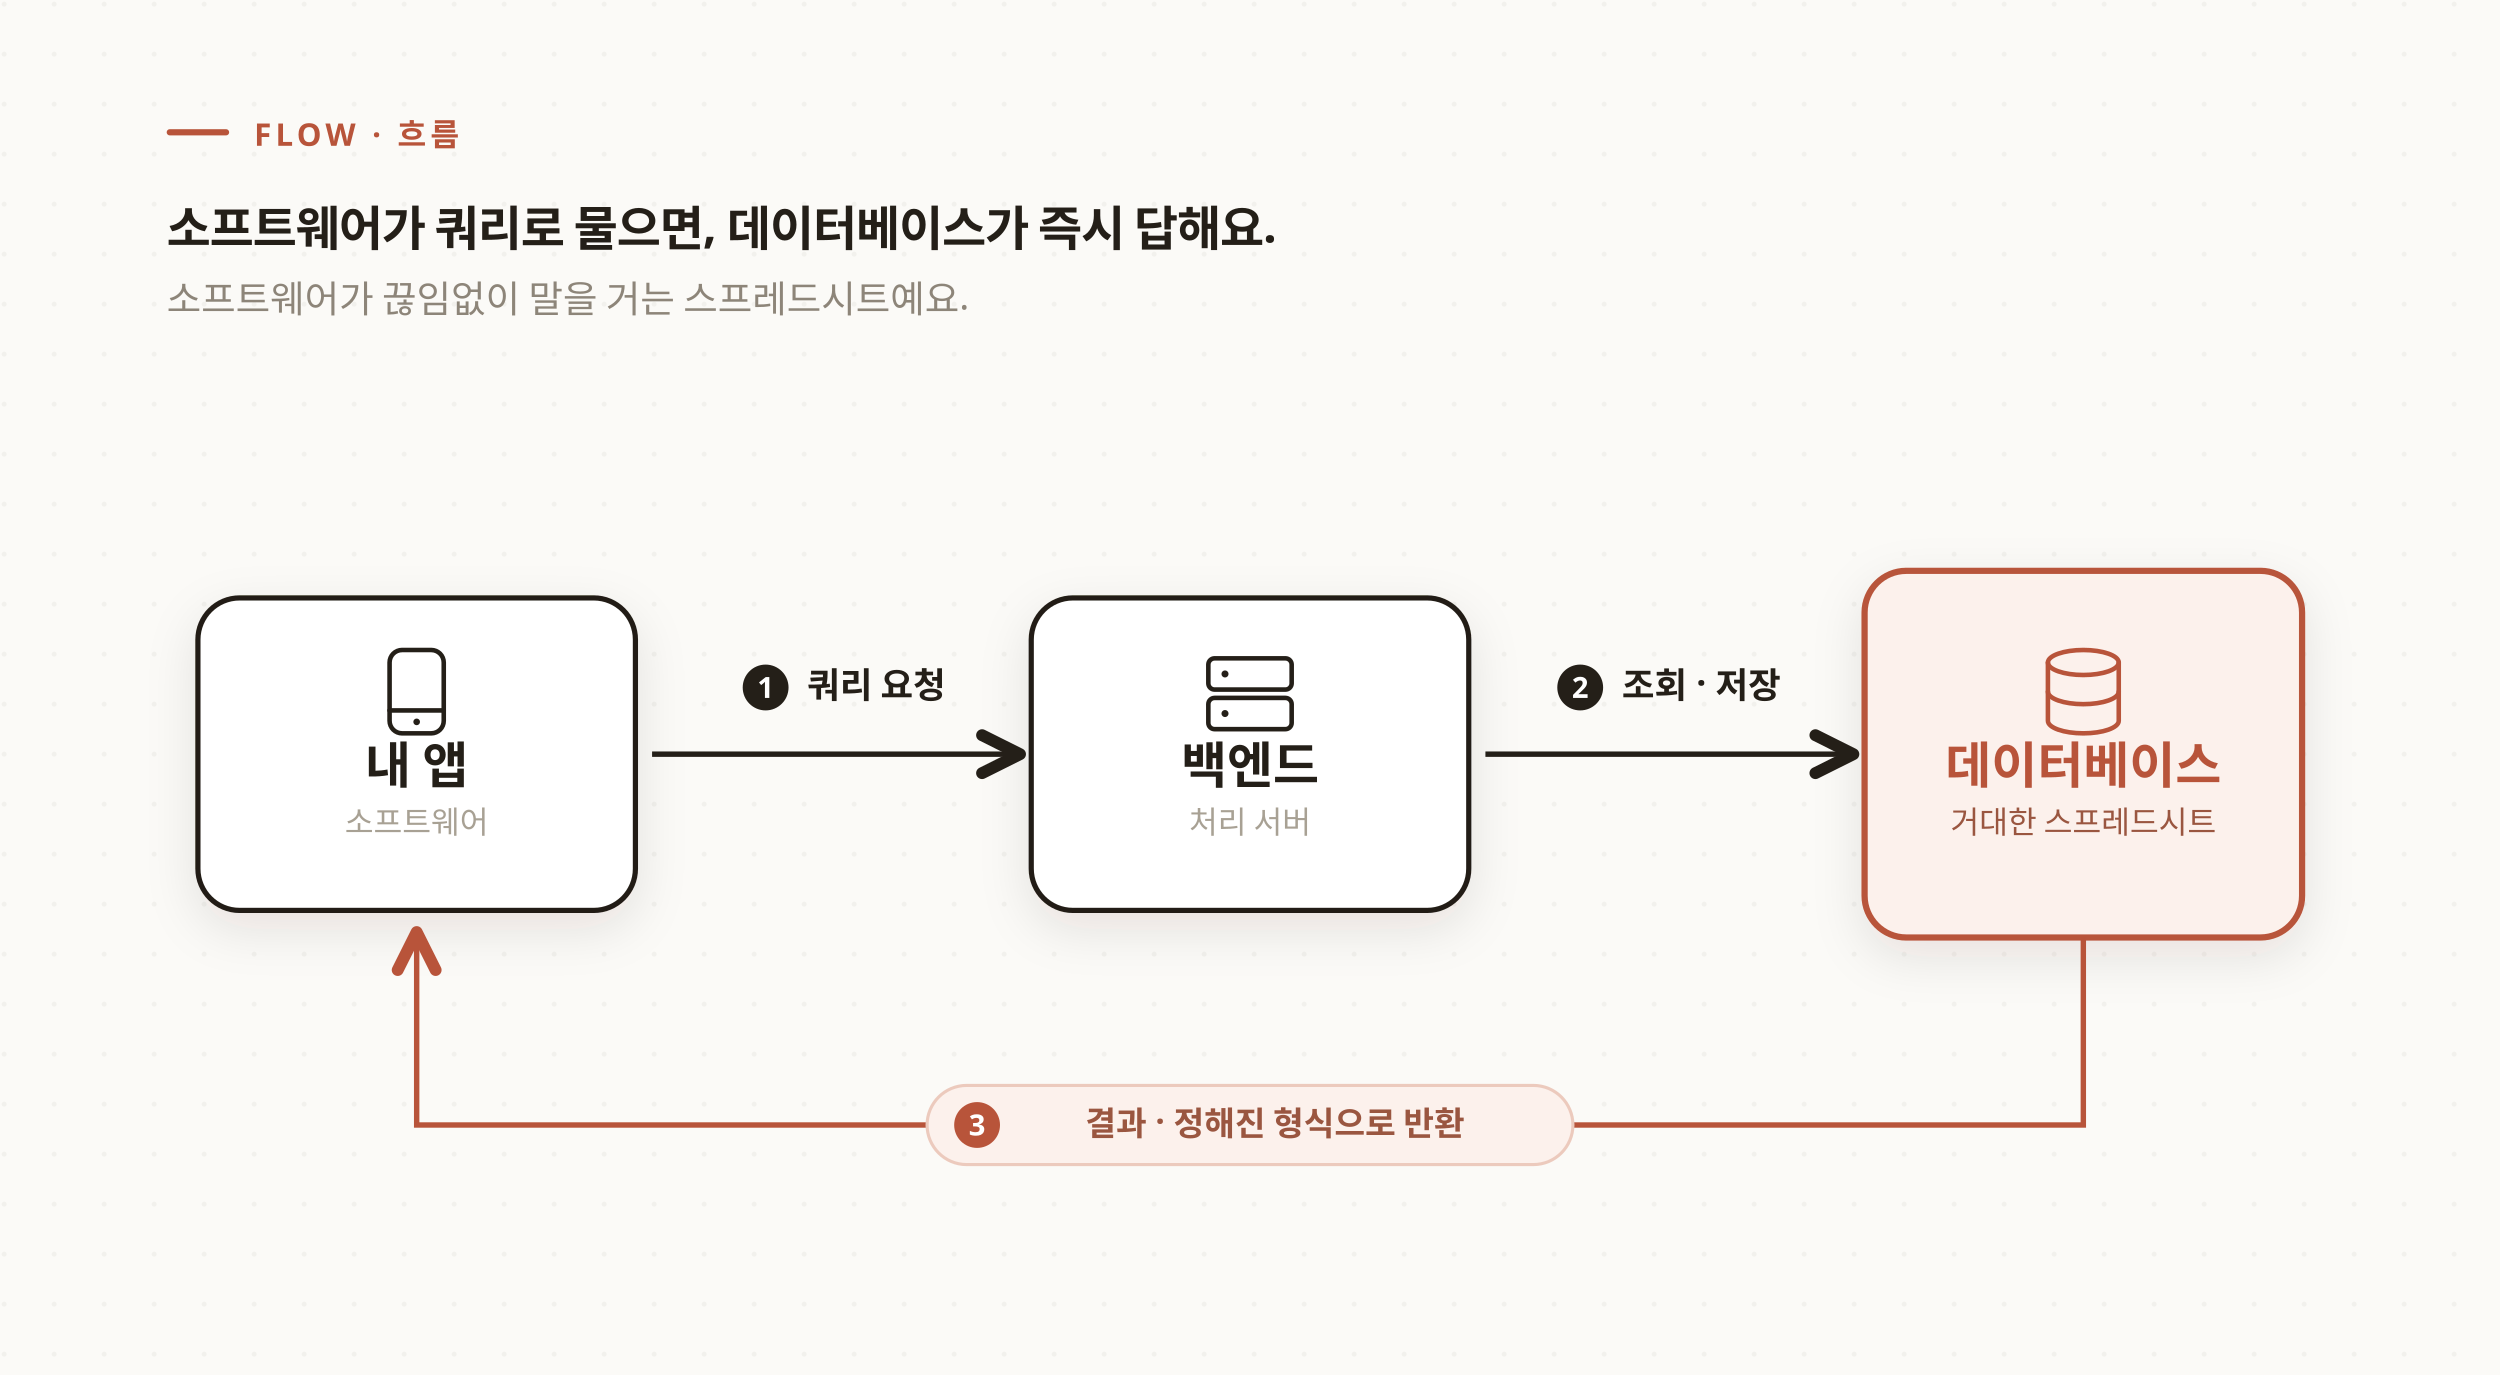
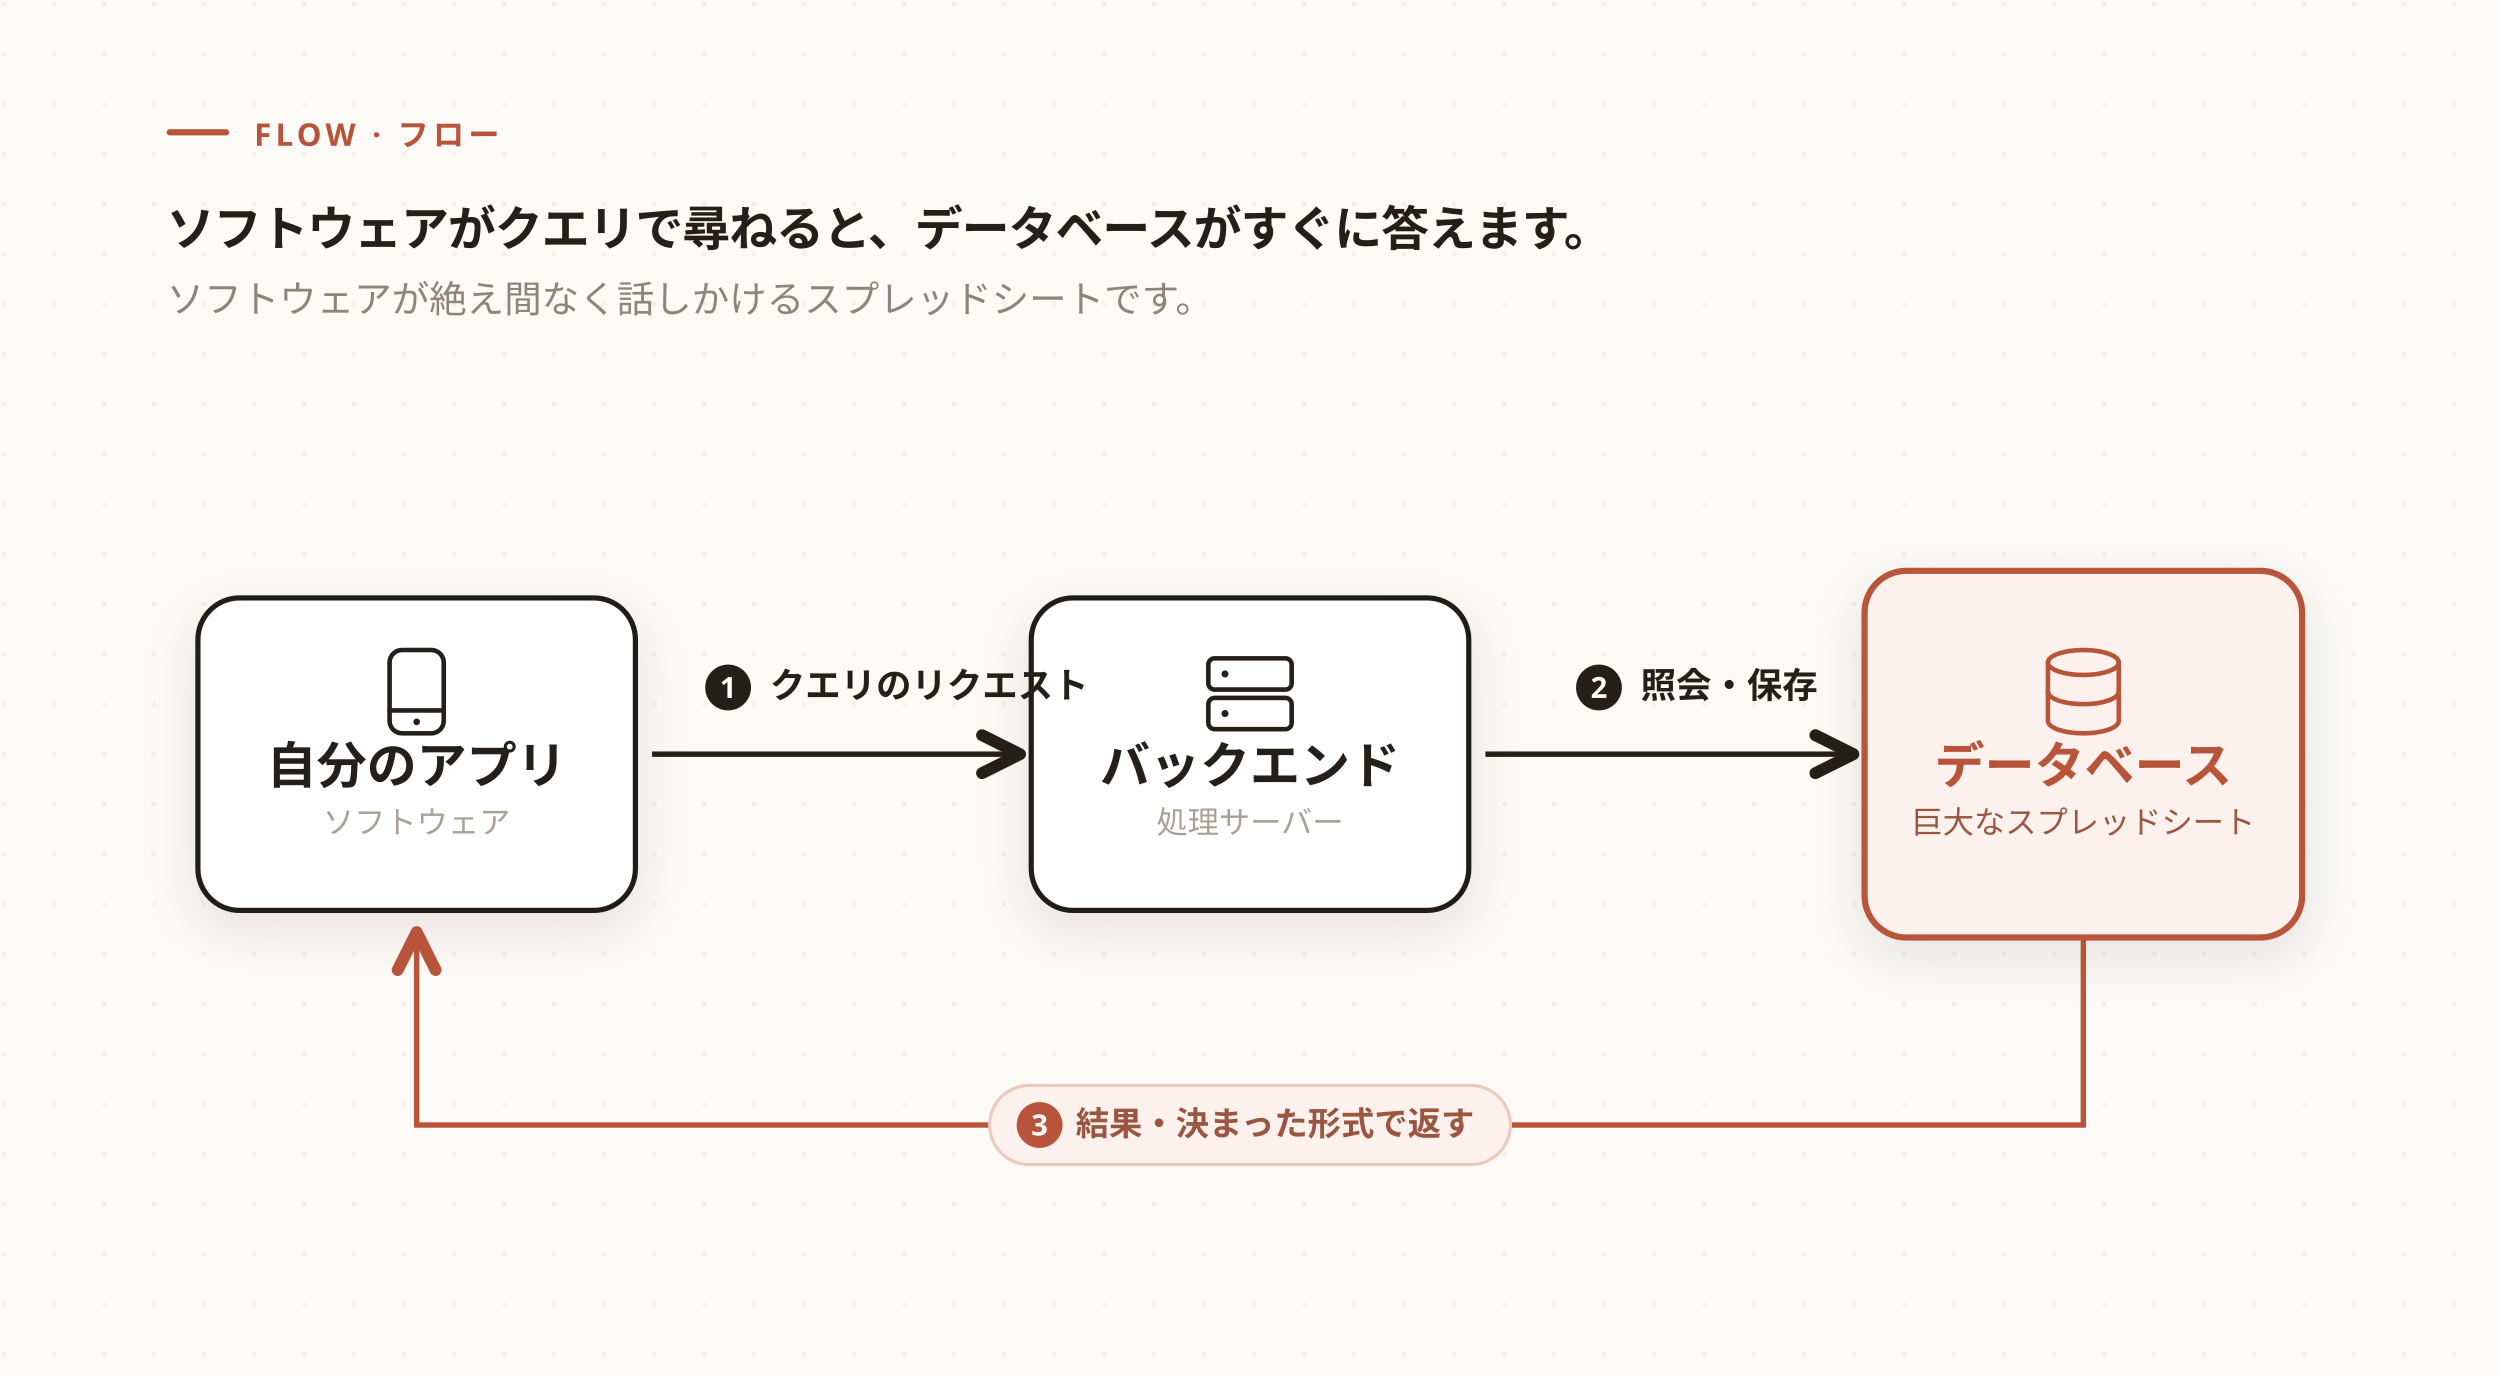
- <svg xmlns="http://www.w3.org/2000/svg" viewBox="0 0 1200 660" width="1200" height="660" role="img" font-family="AtoZ, Pretendard, sans-serif">
+ <svg xmlns="http://www.w3.org/2000/svg" viewBox="0 0 1200 660" width="1200" height="660" role="img" font-family="Noto Sans JP, sans-serif">
  <defs>
    <filter id="soft" x="-40%" y="-40%" width="180%" height="200%">
      <feDropShadow dx="0" dy="8" stdDeviation="12" flood-color="#2a2118" flood-opacity="0.10" />
    </filter>
    <marker id="ai" markerWidth="13" markerHeight="13" refX="8.5" refY="6" orient="auto">
      <path d="M2.5 2.5 L9.5 6 L2.5 9.5" fill="none" stroke="#241f18" stroke-width="2.2" stroke-linecap="round" stroke-linejoin="round" />
    </marker>
    <marker id="aa" markerWidth="13" markerHeight="13" refX="8.5" refY="6" orient="auto">
      <path d="M2.5 2.5 L9.5 6 L2.5 9.5" fill="none" stroke="#b8543a" stroke-width="2.2" stroke-linecap="round" stroke-linejoin="round" />
    </marker>
    <pattern id="dots" width="24" height="24" patternUnits="userSpaceOnUse">
      <circle cx="2" cy="2" r="1.2" fill="#241f18" fill-opacity="0.04" />
    </pattern>
  </defs>
  <rect width="1200" height="660" fill="#fbfaf7" />
  <rect width="1200" height="660" fill="url(#dots)" />
  <rect x="80" y="62" width="30" height="3" rx="1.5" fill="#b8543a" />
-   <text x="122" y="70" font-size="15" font-weight="700" letter-spacing="2" fill="#b8543a">FLOW · 흐름</text>
-   <text x="80" y="118" font-size="23" font-weight="800" fill="#241f18" letter-spacing="-0.5">소프트웨어가 쿼리로 물으면, 데이터베이스가 즉시 답해요.</text>
-   <text x="80" y="150" font-size="18" font-weight="500" fill="#8d8579">소프트웨어가 끊임없이 말을 거는 스프레드시트예요.</text>
+   <text x="122" y="70" font-size="15" font-weight="700" letter-spacing="2" fill="#b8543a">FLOW · フロー</text>
+   <text x="80" y="118" font-size="23" font-weight="800" fill="#241f18" letter-spacing="-0.5">ソフトウェアがクエリで尋ねると、データベースがすぐに答えます。</text>
+   <text x="80" y="150" font-size="18" font-weight="500" fill="#8d8579">ソフトウェアが絶え間なく話しかけるスプレッドシートです。</text>
  <g filter="url(#soft)">
    <rect x="95" y="287" width="210" height="150" rx="20" fill="#ffffff" stroke="#241f18" stroke-width="2.5" />
  </g>
  <g stroke="#241f18" stroke-width="2.2" fill="none" stroke-linecap="round" stroke-linejoin="round" transform="translate(200 332)">
    <rect x="-13" y="-20" width="26" height="40" rx="6" />
    <line x1="-13" y1="9" x2="13" y2="9" />
    <circle cx="0" cy="14.5" r="1.6" fill="#241f18" stroke="none" />
  </g>
-   <text x="200" y="376" text-anchor="middle" font-size="24" font-weight="800" fill="#241f18">내 앱</text>
-   <text x="200" y="400" text-anchor="middle" font-size="15" font-weight="500" fill="#a8a194">소프트웨어</text>
+   <text x="200" y="376" text-anchor="middle" font-size="24" font-weight="800" fill="#241f18">自分のアプリ</text>
+   <text x="200" y="400" text-anchor="middle" font-size="15" font-weight="500" fill="#a8a194">ソフトウェア</text>
  <g filter="url(#soft)">
    <rect x="495" y="287" width="210" height="150" rx="20" fill="#ffffff" stroke="#241f18" stroke-width="2.5" />
  </g>
  <g stroke="#241f18" stroke-width="2.2" fill="none" stroke-linecap="round" stroke-linejoin="round" transform="translate(600 332)">
    <rect x="-20" y="-16" width="40" height="15" rx="3" />
    <rect x="-20" y="3" width="40" height="15" rx="3" />
    <circle cx="-12" cy="-8.5" r="1.7" fill="#241f18" stroke="none" />
    <circle cx="-12" cy="10.5" r="1.7" fill="#241f18" stroke="none" />
  </g>
-   <text x="600" y="376" text-anchor="middle" font-size="24" font-weight="800" fill="#241f18">백엔드</text>
-   <text x="600" y="400" text-anchor="middle" font-size="15" font-weight="500" fill="#a8a194">처리 서버</text>
+   <text x="600" y="376" text-anchor="middle" font-size="24" font-weight="800" fill="#241f18">バックエンド</text>
+   <text x="600" y="400" text-anchor="middle" font-size="15" font-weight="500" fill="#a8a194">処理サーバー</text>
  <g filter="url(#soft)">
    <rect x="895" y="274" width="210" height="176" rx="20" fill="#fcf1ec" stroke="#b8543a" stroke-width="3" />
  </g>
  <g stroke="#b8543a" stroke-width="2.2" fill="none" stroke-linecap="round" stroke-linejoin="round" transform="translate(1000 332)">
    <ellipse cx="0" cy="-14" rx="17" ry="6" />
    <path d="M-17 -14 V14 a17 6 0 0 0 34 0 V-14" />
    <path d="M-17 0 a17 6 0 0 0 34 0" />
  </g>
-   <text x="1000" y="376" text-anchor="middle" font-size="24" font-weight="800" fill="#b8543a">데이터베이스</text>
-   <text x="1000" y="400" text-anchor="middle" font-size="15" font-weight="500" fill="#9a5640">거대한 스프레드시트</text>
+   <text x="1000" y="376" text-anchor="middle" font-size="24" font-weight="800" fill="#b8543a">データベース</text>
+   <text x="1000" y="400" text-anchor="middle" font-size="15" font-weight="500" fill="#9a5640">巨大なスプレッドシート</text>
  <line x1="313" y1="362" x2="487" y2="362" stroke="#241f18" stroke-width="2.6" marker-end="url(#ai)" />
-   <g transform="translate(367.5 330)">
+   <g transform="translate(349.5 330)">
    <circle r="11" fill="#241f18" />
    <text y="5" text-anchor="middle" font-size="14" font-weight="700" fill="#fff">1</text>
-     <text x="20" y="5" font-size="17" font-weight="600" fill="#241f18">쿼리 요청</text>
+     <text x="20" y="5" font-size="17" font-weight="600" fill="#241f18">クエリのリクエスト</text>
  </g>
  <line x1="713" y1="362" x2="887" y2="362" stroke="#241f18" stroke-width="2.6" marker-end="url(#ai)" />
-   <g transform="translate(758.5 330)">
+   <g transform="translate(767.5 330)">
    <circle r="11" fill="#241f18" />
    <text y="5" text-anchor="middle" font-size="14" font-weight="700" fill="#fff">2</text>
-     <text x="20" y="5" font-size="17" font-weight="600" fill="#241f18">조회 · 저장</text>
+     <text x="20" y="5" font-size="17" font-weight="600" fill="#241f18">照会・保存</text>
  </g>
  <path d="M1000 450 V540 H200 V450" fill="none" stroke="#b8543a" stroke-width="2.6" marker-end="url(#aa)" />
  <g transform="translate(600 540)">
-     <rect x="-155" y="-19" width="310" height="38" rx="19" fill="#fcf1ec" stroke="#eccabd" stroke-width="1.5" />
-     <circle cx="-131" r="11" fill="#b8543a" />
-     <text x="-131" y="5" text-anchor="middle" font-size="14" font-weight="700" fill="#fff">3</text>
-     <text x="12" y="5" text-anchor="middle" font-size="16" font-weight="600" fill="#9a5640">결과 · 정해진 형식으로 반환</text>
+     <rect x="-125" y="-19" width="250" height="38" rx="19" fill="#fcf1ec" stroke="#eccabd" stroke-width="1.5" />
+     <circle cx="-101" r="11" fill="#b8543a" />
+     <text x="-101" y="5" text-anchor="middle" font-size="14" font-weight="700" fill="#fff">3</text>
+     <text x="12" y="5" text-anchor="middle" font-size="16" font-weight="600" fill="#9a5640">結果・決まった形式で返す</text>
  </g>
</svg>
